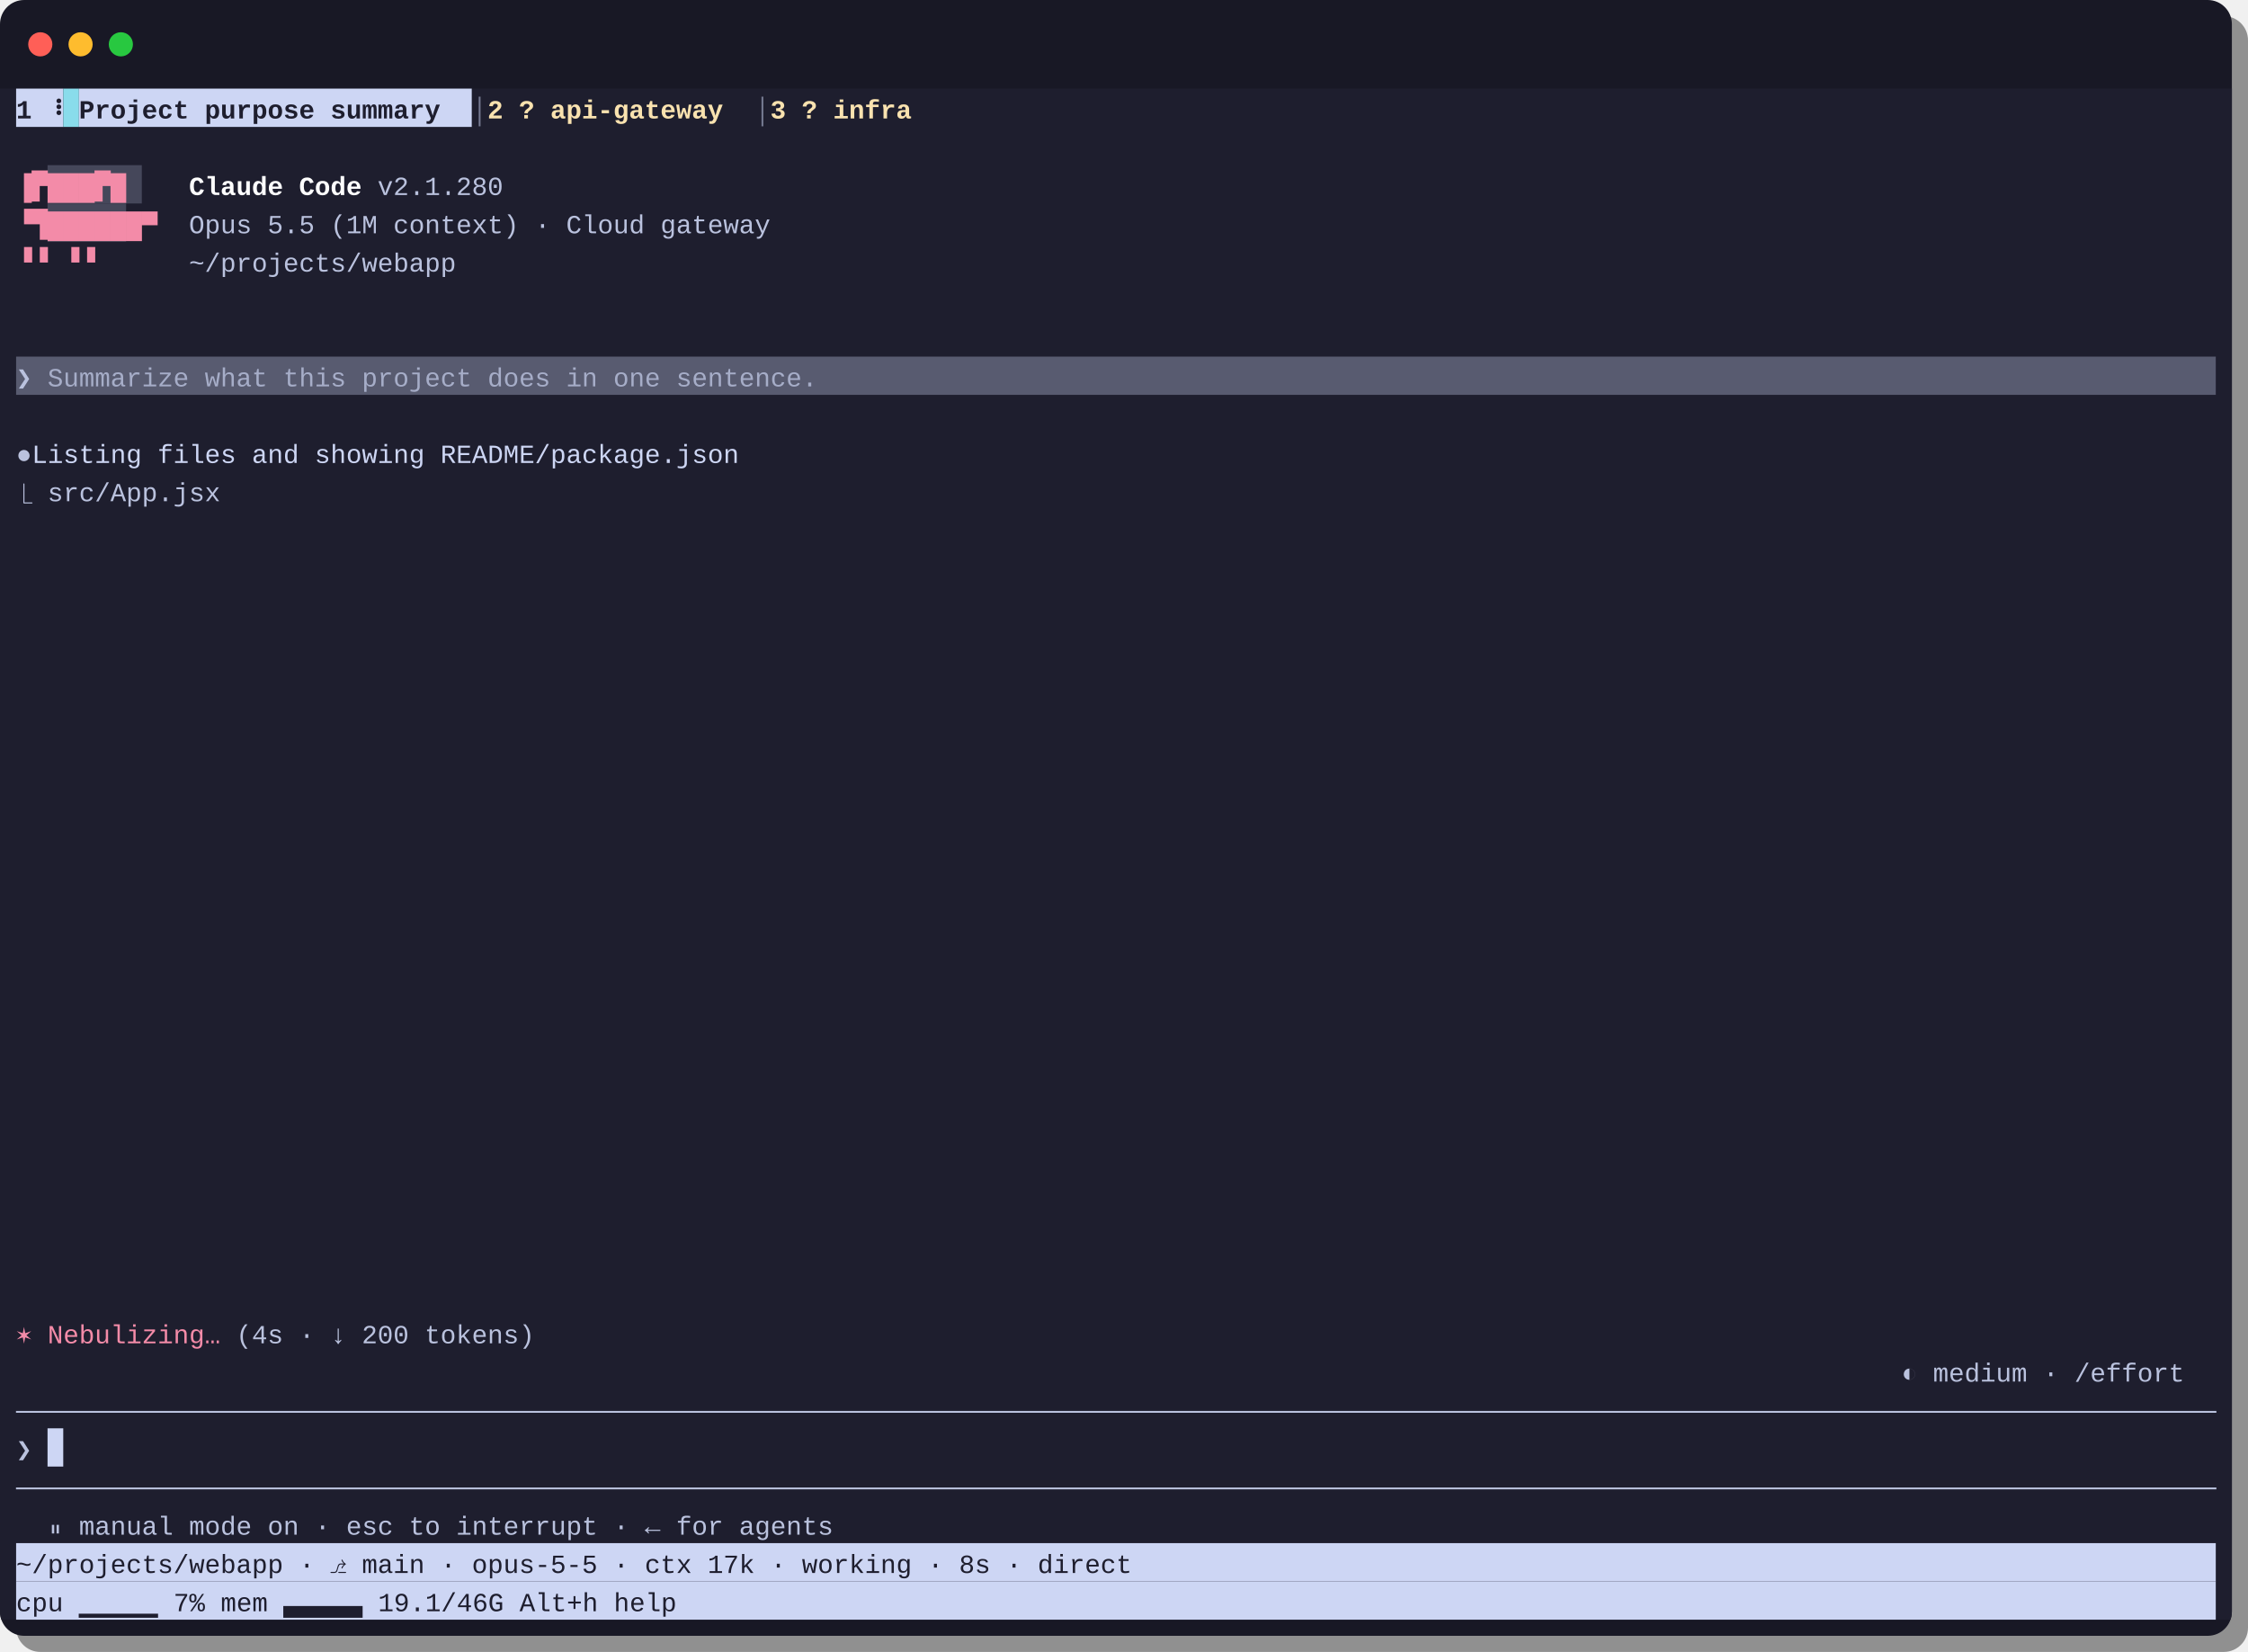
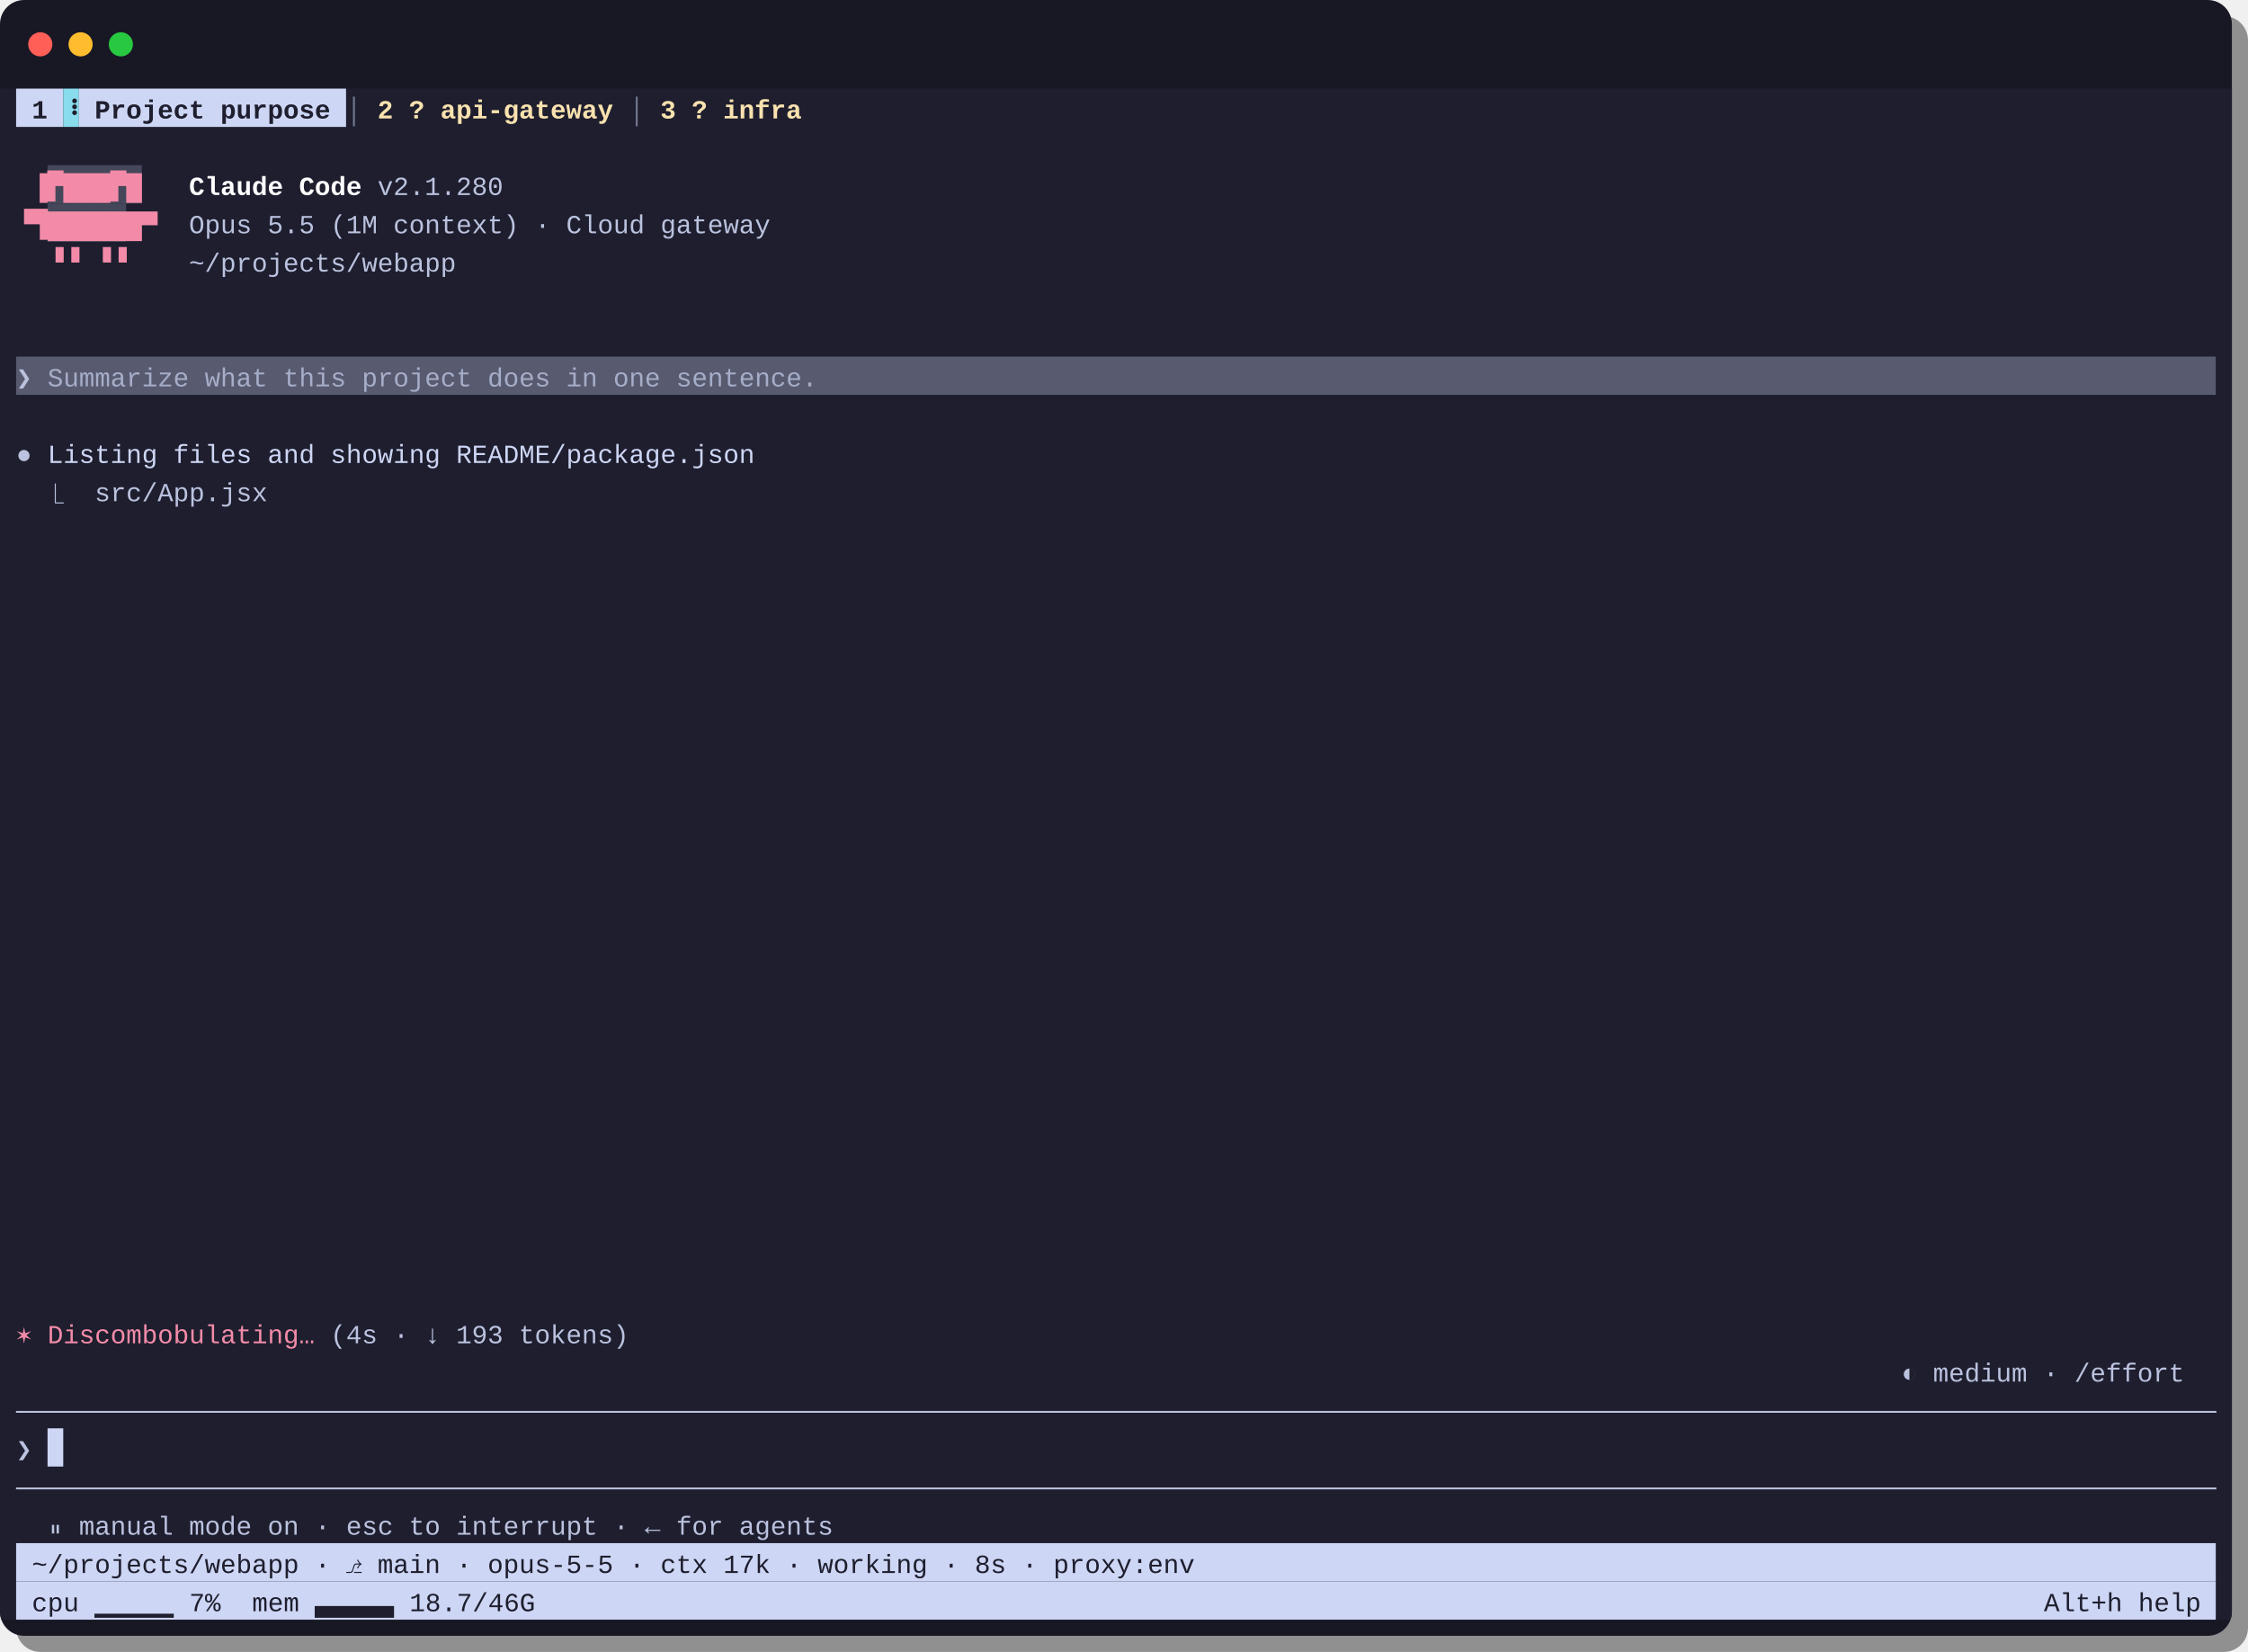
<svg xmlns="http://www.w3.org/2000/svg" width="1116" height="820" viewBox="0 0 1116 820">
  <defs>
-     <style>.t { font-family: 'JetBrains Mono', 'Cascadia Code', 'Fira Code', 'Source Code Pro', 'Consolas', 'Courier New', monospace; font-size: 13px; font-feature-settings: 'liga' 0; }</style>
+     <style>.t { font-family: 'JetBrains Mono', 'Cascadia Code', 'Fira Code', 'Source Code Pro', 'Consolas', 'Courier New', monospace; font-size: 13px; font-feature-settings: 'liga' 0; white-space: pre; }</style>
    <clipPath id="wc">
      <rect width="1108" height="812" rx="12" ry="12" />
    </clipPath>
  </defs>
  <rect x="8" y="8" width="1108" height="812" rx="12" ry="12" fill="rgba(0,0,0,0.40)" />
  <rect width="1108" height="812" rx="12" ry="12" fill="#181825" />
  <circle cx="20" cy="22" r="6" fill="#ff5f57" />
  <circle cx="40" cy="22" r="6" fill="#febc2e" />
  <circle cx="60" cy="22" r="6" fill="#28c840" />
  <g clip-path="url(#wc)">
    <rect y="44" width="1108" height="760" fill="#1e1e2e" />
    <rect x="8.0" y="44.0" width="23.4" height="19.0" fill="#cdd6f4" />
    <rect x="31.4" y="44.0" width="7.8" height="19.0" fill="#89dceb" />
-     <rect x="39.2" y="44.0" width="195.0" height="19.0" fill="#cdd6f4" />
+     <rect x="39.2" y="44.0" width="132.6" height="19.0" fill="#cdd6f4" />
    <rect x="23.6" y="82.0" width="46.8" height="19.0" fill="#45475a" />
    <rect x="23.6" y="101.0" width="39.0" height="19.0" fill="#45475a" />
    <rect x="8.0" y="177.0" width="1092.0" height="19.0" fill="#585b70" />
    <rect x="23.6" y="709.0" width="7.8" height="19.0" fill="#cdd6f4" />
    <rect x="8.0" y="766.0" width="1092.0" height="19.0" fill="#cdd6f4" />
    <rect x="8.0" y="785.0" width="1092.0" height="19.0" fill="#cdd6f4" />
-     <text y="58.8" class="t">
-       <tspan x="8.0" style="fill:#1e1e2e;font-weight:bold"> 1 ⠸ Project purpose summary </tspan>
-       <tspan x="234.2" style="fill:#757a91">│</tspan>
-       <tspan x="242.0" style="fill:#f9e2af;font-weight:bold"> 2 ? api-gateway </tspan>
-       <tspan x="374.6" style="fill:#757a91">│</tspan>
-       <tspan x="382.4" style="fill:#f9e2af;font-weight:bold"> 3 ? infra </tspan>
+     <text y="58.8" class="t" xml:space="preserve">
+       <tspan x="8.0" style="fill:#1e1e2e;font-weight:bold"> 1 ⠸ Project purpose </tspan>
+       <tspan x="171.8" style="fill:#757a91">│</tspan>
+       <tspan x="179.6" style="fill:#f9e2af;font-weight:bold"> 2 ? api-gateway </tspan>
+       <tspan x="312.2" style="fill:#757a91">│</tspan>
+       <tspan x="320.0" style="fill:#f9e2af;font-weight:bold"> 3 ? infra </tspan>
    </text>
-     <text y="77.8" class="t" />
-     <text y="96.8" class="t">
+     <text y="77.8" class="t" xml:space="preserve" />
+     <text y="96.8" class="t" xml:space="preserve">
      <tspan x="8.0" style="fill:#f38ba8"> ▐▛███▛█</tspan>
      <tspan x="93.8" style="fill:#ffffff;font-weight:bold">Claude Code</tspan>
      <tspan x="187.4" style="fill:#bac2de">v2.1.280</tspan>
    </text>
-     <text y="115.8" class="t">
+     <text y="115.8" class="t" xml:space="preserve">
      <tspan x="8.0" style="fill:#f38ba8">▝▜██████▀</tspan>
      <tspan x="93.8" style="fill:#bac2de">Opus 5.5 (1M context) · Cloud gateway</tspan>
    </text>
-     <text y="134.8" class="t">
+     <text y="134.8" class="t" xml:space="preserve">
      <tspan x="8.0" style="fill:#f38ba8">  ▝▝ ▝▝  </tspan>
      <tspan x="93.8" style="fill:#bac2de">~/projects/webapp</tspan>
    </text>
-     <text y="153.8" class="t" />
-     <text y="172.8" class="t" />
-     <text y="191.8" class="t">
+     <text y="153.8" class="t" xml:space="preserve" />
+     <text y="172.8" class="t" xml:space="preserve" />
+     <text y="191.8" class="t" xml:space="preserve">
      <tspan x="8.0" style="fill:#bac2de">❯ </tspan>
      <tspan x="23.6" style="fill:#a6adc8">Summarize what this project does in one sentence.</tspan>
    </text>
-     <text y="210.8" class="t" />
-     <text y="229.8" class="t">
+     <text y="210.8" class="t" xml:space="preserve" />
+     <text y="229.8" class="t" xml:space="preserve">
      <tspan x="8.0" style="fill:#bac2de">●</tspan>
      <tspan x="15.8" style="fill:#cdd6f4"> Listing files and showing README/package.json                                                                                             </tspan>
    </text>
-     <text y="248.8" class="t">
+     <text y="248.8" class="t" xml:space="preserve">
      <tspan x="8.0" style="fill:#bac2de">  ⎿  src/App.jsx</tspan>
    </text>
-     <text y="267.8" class="t" />
-     <text y="286.8" class="t" />
-     <text y="305.8" class="t" />
-     <text y="324.8" class="t" />
-     <text y="343.8" class="t" />
-     <text y="362.8" class="t" />
-     <text y="381.8" class="t" />
-     <text y="400.8" class="t" />
-     <text y="419.8" class="t" />
-     <text y="438.8" class="t" />
-     <text y="457.8" class="t" />
-     <text y="476.8" class="t" />
-     <text y="495.8" class="t" />
-     <text y="514.8" class="t" />
-     <text y="533.8" class="t" />
-     <text y="552.8" class="t" />
-     <text y="571.8" class="t" />
-     <text y="590.8" class="t" />
-     <text y="609.8" class="t" />
-     <text y="628.8" class="t" />
-     <text y="647.8" class="t" />
-     <text y="666.8" class="t">
+     <text y="267.8" class="t" xml:space="preserve" />
+     <text y="286.8" class="t" xml:space="preserve" />
+     <text y="305.8" class="t" xml:space="preserve" />
+     <text y="324.8" class="t" xml:space="preserve" />
+     <text y="343.8" class="t" xml:space="preserve" />
+     <text y="362.8" class="t" xml:space="preserve" />
+     <text y="381.8" class="t" xml:space="preserve" />
+     <text y="400.8" class="t" xml:space="preserve" />
+     <text y="419.8" class="t" xml:space="preserve" />
+     <text y="438.8" class="t" xml:space="preserve" />
+     <text y="457.8" class="t" xml:space="preserve" />
+     <text y="476.8" class="t" xml:space="preserve" />
+     <text y="495.8" class="t" xml:space="preserve" />
+     <text y="514.8" class="t" xml:space="preserve" />
+     <text y="533.8" class="t" xml:space="preserve" />
+     <text y="552.8" class="t" xml:space="preserve" />
+     <text y="571.8" class="t" xml:space="preserve" />
+     <text y="590.8" class="t" xml:space="preserve" />
+     <text y="609.8" class="t" xml:space="preserve" />
+     <text y="628.8" class="t" xml:space="preserve" />
+     <text y="647.8" class="t" xml:space="preserve" />
+     <text y="666.8" class="t" xml:space="preserve">
      <tspan x="8.0" style="fill:#f38ba8">✶</tspan>
-       <tspan x="23.6" style="fill:#f38ba8">Nebulizing… </tspan>
-       <tspan x="117.2" style="fill:#bac2de">(4s · ↓</tspan>
-       <tspan x="179.6" style="fill:#bac2de">200 tokens)</tspan>
+       <tspan x="23.6" style="fill:#f38ba8">Discombobulating… </tspan>
+       <tspan x="164.0" style="fill:#bac2de">(4s · ↓</tspan>
+       <tspan x="226.4" style="fill:#bac2de">193 tokens)</tspan>
    </text>
-     <text y="685.8" class="t">
+     <text y="685.8" class="t" xml:space="preserve">
      <tspan x="944.0" style="fill:#bac2de">◐ medium · /effort</tspan>
    </text>
-     <text y="704.8" class="t">
+     <text y="704.8" class="t" xml:space="preserve">
      <tspan x="8.0" style="fill:#bac2de">────────────────────────────────────────────────────────────────────────────────────────────────────────────────────────────────────────────</tspan>
    </text>
-     <text y="723.8" class="t">
+     <text y="723.8" class="t" xml:space="preserve">
      <tspan x="8.0" style="fill:#bac2de">❯ </tspan>
    </text>
-     <text y="742.8" class="t">
+     <text y="742.8" class="t" xml:space="preserve">
      <tspan x="8.0" style="fill:#bac2de">────────────────────────────────────────────────────────────────────────────────────────────────────────────────────────────────────────────</tspan>
    </text>
-     <text y="761.8" class="t">
+     <text y="761.8" class="t" xml:space="preserve">
      <tspan x="23.6" style="fill:#bac2de">⏸ manual mode on · esc to interrupt · ← for agents</tspan>
    </text>
-     <text y="780.8" class="t">
-       <tspan x="8.0" style="fill:#1e1e2e"> ~/projects/webapp · ⎇ main · opus-5-5 · ctx 17k · working · 8s · direct                                                                    </tspan>
+     <text y="780.8" class="t" xml:space="preserve">
+       <tspan x="8.0" style="fill:#1e1e2e"> ~/projects/webapp · ⎇ main · opus-5-5 · ctx 17k · working · 8s · proxy:env                                                                 </tspan>
    </text>
-     <text y="799.8" class="t">
-       <tspan x="8.0" style="fill:#1e1e2e"> cpu ▁▁▁▁▁ 7%  mem ▃▃▃▃▃ 19.1/46G                                                                                                Alt+h help </tspan>
+     <text y="799.8" class="t" xml:space="preserve">
+       <tspan x="8.0" style="fill:#1e1e2e"> cpu ▁▁▁▁▁ 7%  mem ▃▃▃▃▃ 18.7/46G                                                                                                Alt+h help </tspan>
    </text>
  </g>
</svg>
